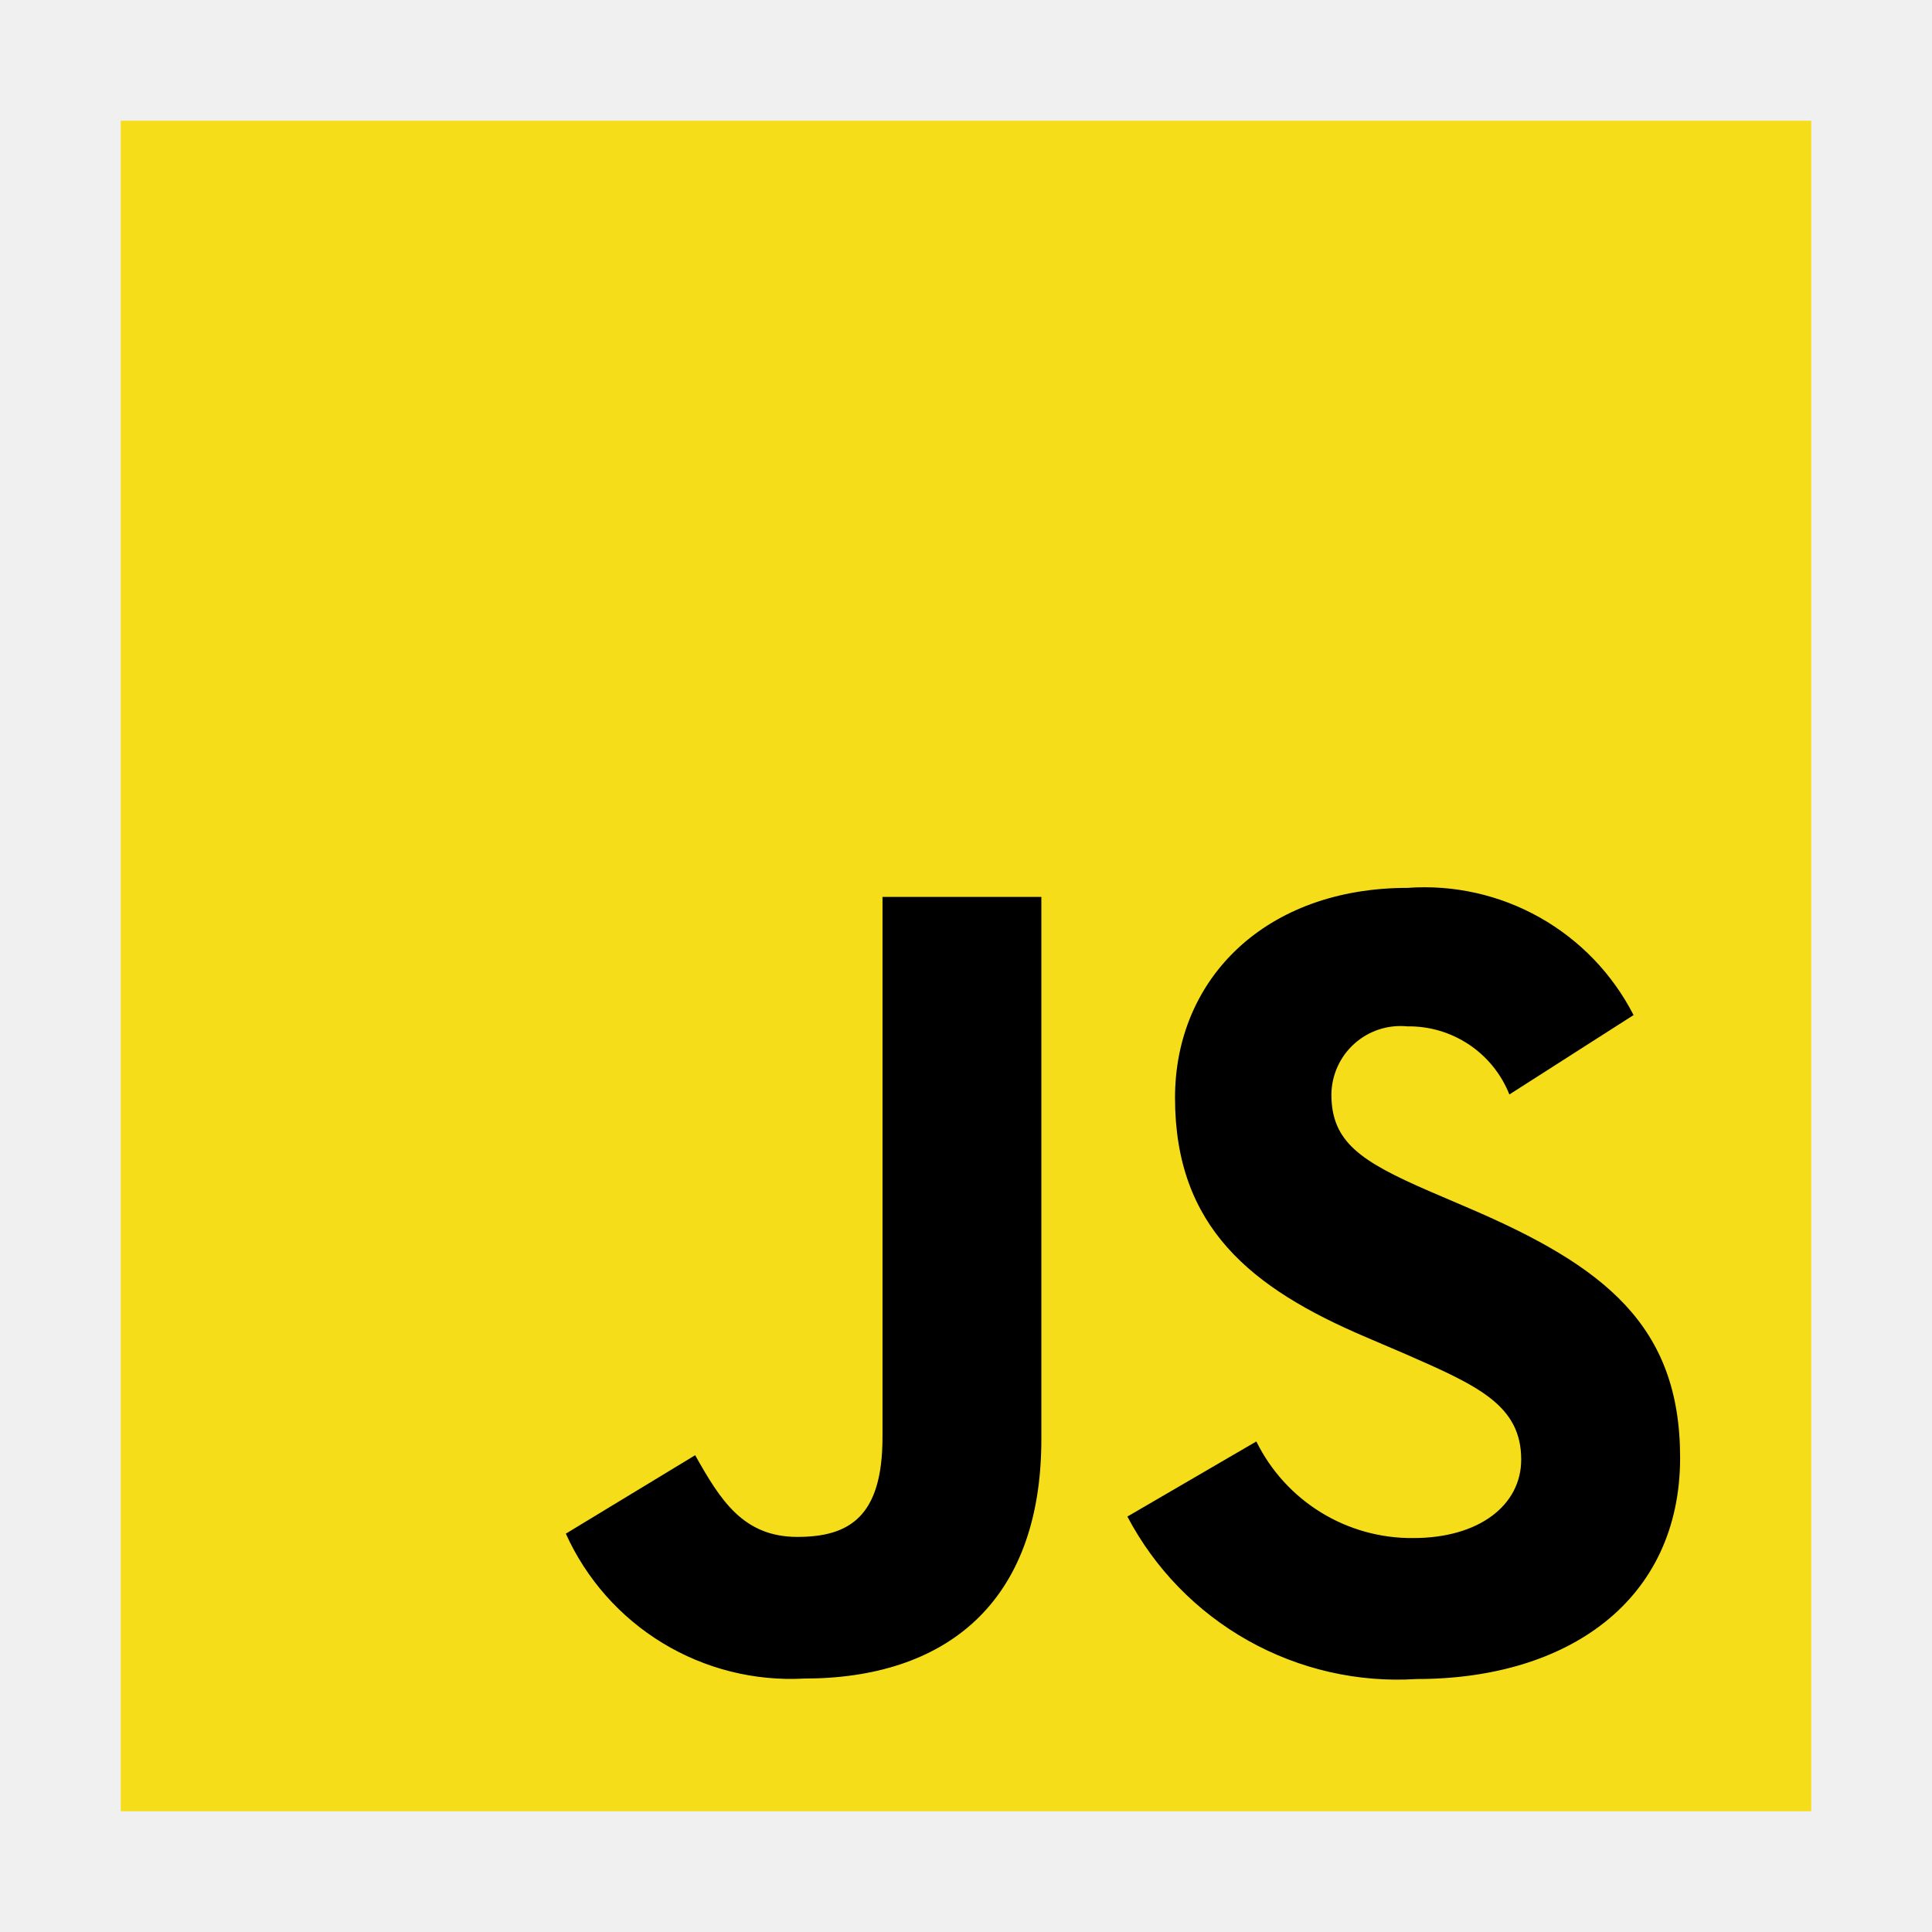
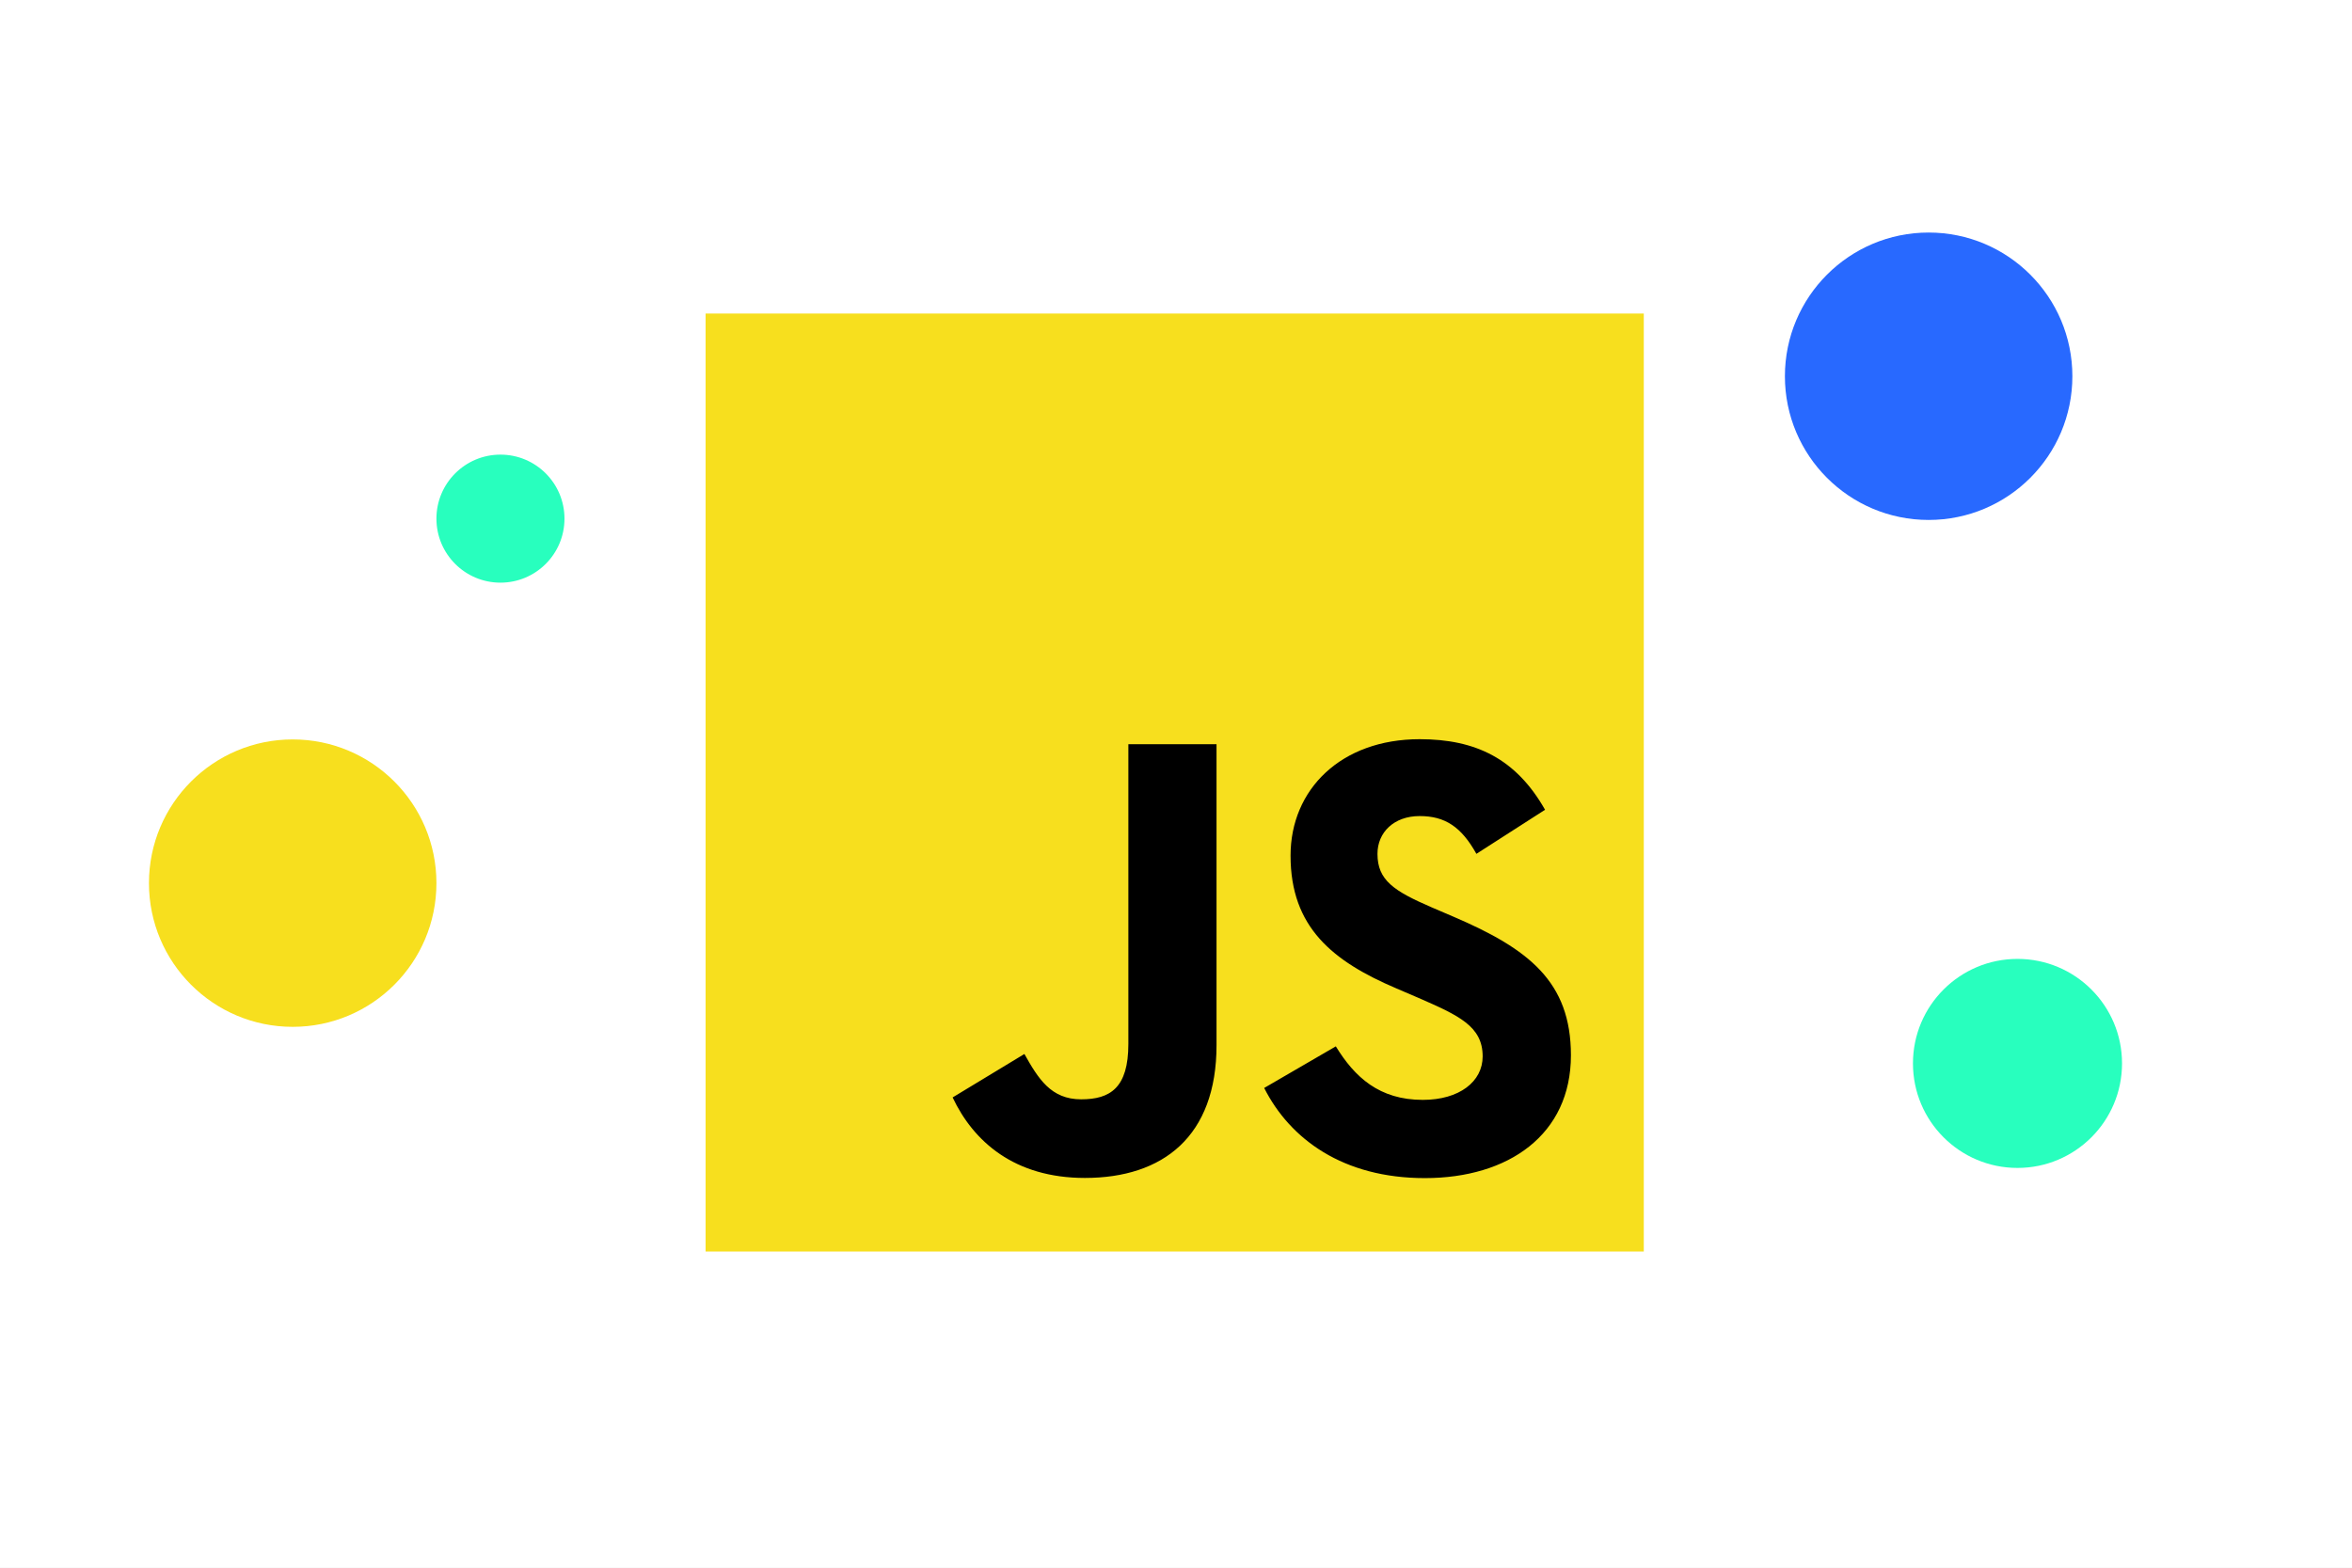
- <svg xmlns="http://www.w3.org/2000/svg" width="200" height="200" viewBox="0 0 200 200" fill="none">
-   <path d="M12.5 12.5H187.5V187.5H12.5V12.5Z" fill="#F5DE19" />
-   <path d="M130.056 149.219C131.547 152.247 133.864 154.793 136.739 156.562C139.614 158.332 142.931 159.253 146.306 159.219C153.119 159.219 157.475 155.812 157.475 151.094C157.475 145.469 153 143.456 145.5 140.175L141.388 138.413C129.513 133.356 121.638 127.025 121.638 113.638C121.638 101.306 131.013 91.912 145.719 91.912C150.48 91.569 155.236 92.634 159.395 94.976C163.554 97.318 166.932 100.832 169.106 105.081L156.25 113.3C155.413 111.193 153.955 109.391 152.07 108.132C150.184 106.873 147.961 106.216 145.694 106.25C144.705 106.151 143.706 106.259 142.761 106.567C141.816 106.876 140.946 107.377 140.206 108.041C139.465 108.704 138.871 109.514 138.462 110.42C138.052 111.325 137.835 112.306 137.825 113.3C137.825 118.231 140.881 120.231 147.938 123.3L152.05 125.063C166.025 131.056 173.925 137.163 173.925 150.894C173.925 165.7 162.294 173.812 146.675 173.812C140.59 174.2 134.522 172.819 129.204 169.834C123.886 166.85 119.546 162.39 116.706 156.994L130.056 149.219ZM71.963 150.644C74.544 155.225 76.894 159.1 82.544 159.1C87.944 159.1 91.356 156.987 91.356 148.769V92.85H107.8V148.987C107.8 166.012 97.8 173.763 83.244 173.763C78.099 174.044 72.989 172.761 68.586 170.084C64.183 167.407 60.693 163.46 58.575 158.763L71.963 150.644Z" fill="black" />
+ <svg xmlns="http://www.w3.org/2000/svg" width="900" height="600" viewBox="0 0 900 600" fill="none">
+   <rect width="900" height="600" fill="white" />
+   <g clip-path="url(#clip0_623_168)">
+     <path d="M629 120H270V479H629V120Z" fill="#F7DF1E" />
+     <path d="M511.157 400.47C518.388 412.277 527.796 420.956 544.436 420.956C558.414 420.956 567.343 413.97 567.343 404.317C567.343 392.749 558.169 388.652 542.783 381.922L534.349 378.303C510.006 367.932 493.834 354.94 493.834 327.474C493.834 302.173 513.111 282.912 543.239 282.912C564.688 282.912 580.108 290.377 591.22 309.922L564.95 326.79C559.166 316.419 552.926 312.333 543.239 312.333C533.358 312.333 527.095 318.601 527.095 326.79C527.095 336.91 533.364 341.007 547.838 347.275L556.271 350.888C584.934 363.18 601.118 375.711 601.118 403.884C601.118 434.256 577.259 450.895 545.216 450.895C513.886 450.895 493.646 435.966 483.742 416.397L511.157 400.47ZM391.986 403.393C397.286 412.796 402.106 420.745 413.697 420.745C424.78 420.745 431.772 416.409 431.772 399.547V284.838H465.507V400.003C465.507 434.934 445.027 450.833 415.133 450.833C388.123 450.833 372.48 436.855 364.525 420.019L391.986 403.393Z" fill="black" />
+   </g>
+   <circle cx="191.5" cy="198.5" r="24.5" fill="#28FFBE" />
+   <circle cx="772" cy="407" r="40" fill="#28FFBE" />
+   <circle cx="738" cy="144" r="55" fill="#2869FF" />
+   <circle cx="112" cy="338" r="55" fill="#F7DF1E" />
+   <defs>
+     <clipPath id="clip0_623_168">
+       <rect width="359" height="359" fill="white" transform="translate(270 120)" />
+     </clipPath>
+   </defs>
</svg>
